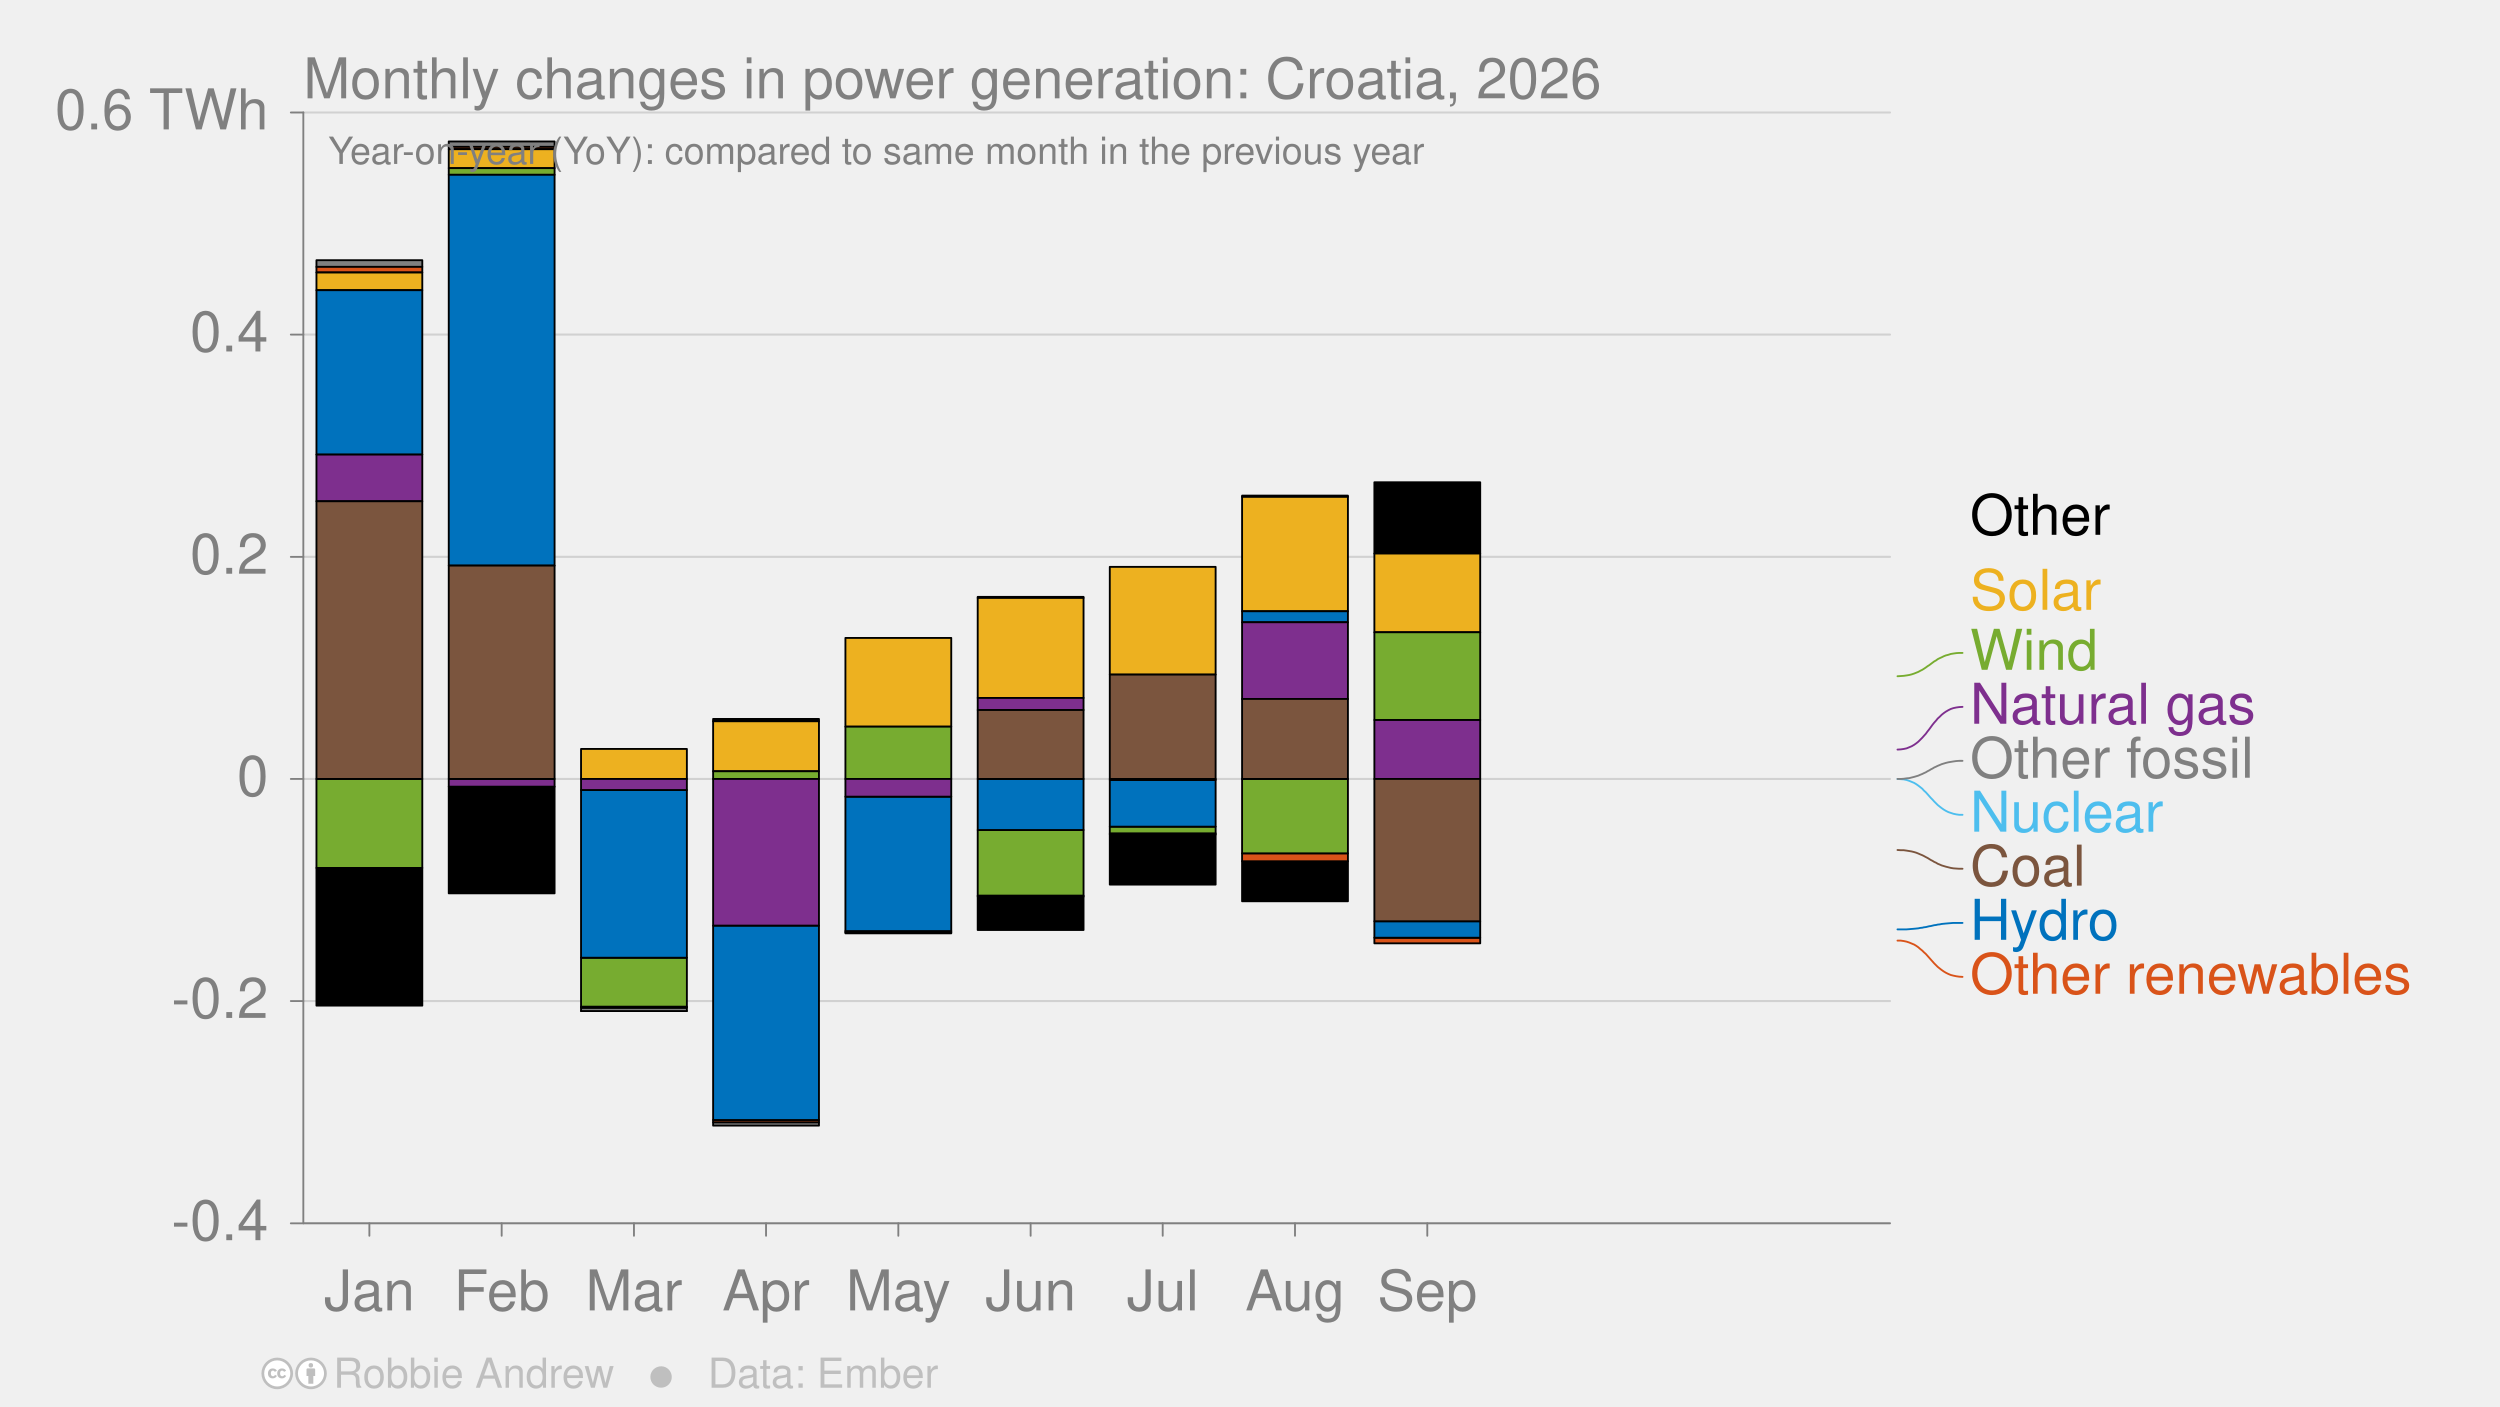
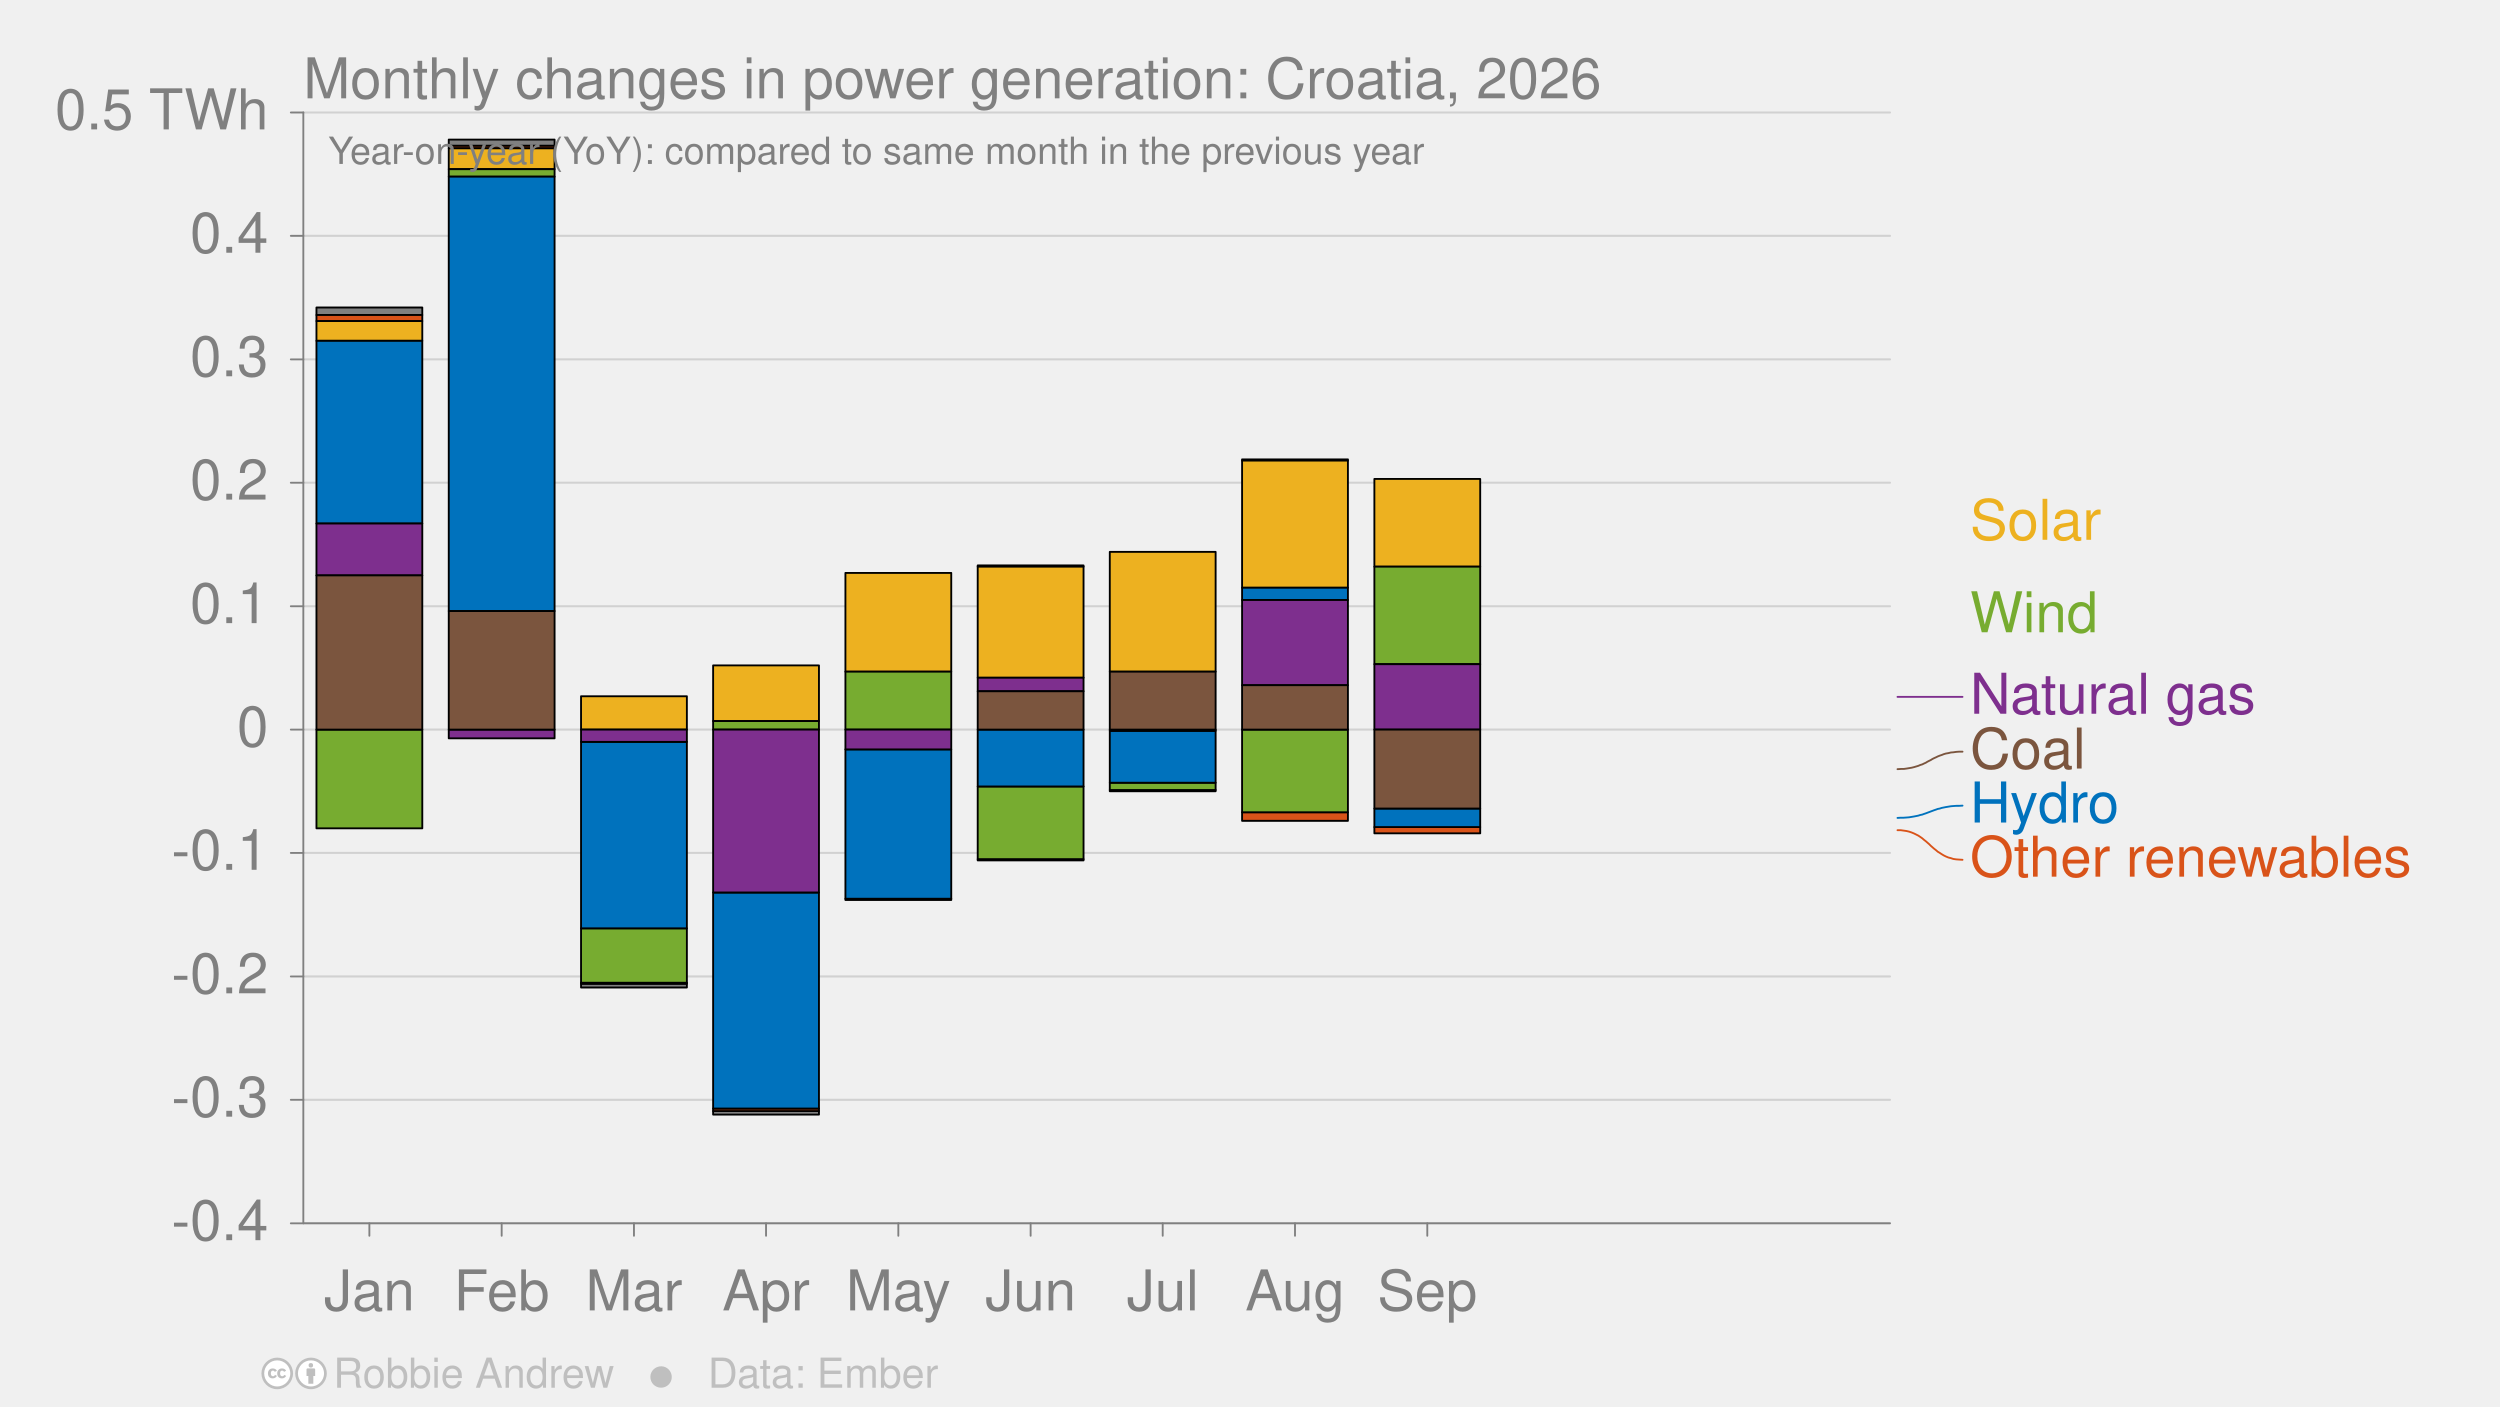
<svg xmlns="http://www.w3.org/2000/svg" xmlns:xlink="http://www.w3.org/1999/xlink" version="1.1" width="100%" height="100%" viewBox="0 0 1200.000 674.916">
  <style type="text/css">
  #main {font-family:Helvetica,Arial,sans-serif; font-size:27.00px;
         fill-opacity:1; fill:#000000; stroke:none; stroke-linejoin:round; stroke-linecap:round; stroke-width:1.00;}
  .marker {stroke-opacity:0;fill-opacity:0;}
  .marker:hover {stroke-opacity:0.5; fill-opacity:1;}
  .ticklabel {font-size:27.00px;fill:#808080;stroke:none;font-family:Helvetica}
  .ytl {text-anchor:end;}
  .dp1 {pointer-events:none;font-size:70%;text-anchor:middle;fill:#000000;}
  .dp2 {pointer-events:none;font-size:70%;text-anchor:middle;fill:#FFFFFF;}
  .numtip {pointer-events:none;}
  .cc {opacity:0.25;}
.dl_fe {background-color:#FDFFDF;display:flex;margin:auto;align-items:center}
.dl_fe_p {font-size:20px;text-align:center;margin:3px}
.dl_el {display:none;pointer-events:none;}
.cc:hover + .dl_el {display:block;}
text:hover + .dl_el {display:block;}
</style>
  <defs>
    <clipPath id="axis_clip">
      <rect x="145.8" y="54.2" width="761.2" height="532.8" />
    </clipPath>
    <path id="line_x" d="M 145.600,0 h 761.600" stroke="#262626" stroke-opacity="0.15" stroke-width="1.00" />
    <path id="tick_y" d="M 145.600,0 h -6.000" stroke="#808080" stroke-width="0.90" />
    <path id="tick_x" d="M 0,587.177 v 6.000" stroke="#808080" stroke-width="0.90" />
  </defs>
  <g id="main">
    <use xlink:href="#line_x" transform="translate(0,587.2)" />
-     <use xlink:href="#line_x" transform="translate(0,480.5)" />
-     <use xlink:href="#line_x" transform="translate(0,373.9)" />
-     <use xlink:href="#line_x" transform="translate(0,267.3)" />
-     <use xlink:href="#line_x" transform="translate(0,160.6)" />
+     <use xlink:href="#line_x" transform="translate(0,527.9)" />
+     <use xlink:href="#line_x" transform="translate(0,468.7)" />
+     <use xlink:href="#line_x" transform="translate(0,409.4)" />
+     <use xlink:href="#line_x" transform="translate(0,350.2)" />
+     <use xlink:href="#line_x" transform="translate(0,291.0)" />
+     <use xlink:href="#line_x" transform="translate(0,231.7)" />
+     <use xlink:href="#line_x" transform="translate(0,172.5)" />
+     <use xlink:href="#line_x" transform="translate(0,113.2)" />
    <use xlink:href="#line_x" transform="translate(0,54.0)" />
    <use xlink:href="#tick_y" transform="translate(0,587.2)" />
-     <use xlink:href="#tick_y" transform="translate(0,480.5)" />
-     <use xlink:href="#tick_y" transform="translate(0,373.9)" />
-     <use xlink:href="#tick_y" transform="translate(0,267.3)" />
-     <use xlink:href="#tick_y" transform="translate(0,160.6)" />
+     <use xlink:href="#tick_y" transform="translate(0,527.9)" />
+     <use xlink:href="#tick_y" transform="translate(0,468.7)" />
+     <use xlink:href="#tick_y" transform="translate(0,409.4)" />
+     <use xlink:href="#tick_y" transform="translate(0,350.2)" />
+     <use xlink:href="#tick_y" transform="translate(0,291.0)" />
+     <use xlink:href="#tick_y" transform="translate(0,231.7)" />
+     <use xlink:href="#tick_y" transform="translate(0,172.5)" />
+     <use xlink:href="#tick_y" transform="translate(0,113.2)" />
    <use xlink:href="#tick_y" transform="translate(0,54.0)" />
    <use xlink:href="#tick_x" transform="translate(177.3,0)" />
    <use xlink:href="#tick_x" transform="translate(240.8,0)" />
    <use xlink:href="#tick_x" transform="translate(304.3,0)" />
    <use xlink:href="#tick_x" transform="translate(367.7,0)" />
    <use xlink:href="#tick_x" transform="translate(431.2,0)" />
    <use xlink:href="#tick_x" transform="translate(494.7,0)" />
    <use xlink:href="#tick_x" transform="translate(558.1,0)" />
    <use xlink:href="#tick_x" transform="translate(621.6,0)" />
    <use xlink:href="#tick_x" transform="translate(685.1,0)" />
    <polyline points="145.6,53.993 145.6,587.177 907.2,587.177" stroke="#808080" stroke-width="0.90" fill="none" />
    <text class="ticklabel xtl" transform="translate(177.3,629.0)" text-anchor="middle">Jan</text>
    <text class="ticklabel xtl" transform="translate(240.8,629.0)" text-anchor="middle">Feb</text>
    <text class="ticklabel xtl" transform="translate(304.3,629.0)" text-anchor="middle">Mar</text>
    <text class="ticklabel xtl" transform="translate(367.7,629.0)" text-anchor="middle">Apr</text>
    <text class="ticklabel xtl" transform="translate(431.2,629.0)" text-anchor="middle">May</text>
    <text class="ticklabel xtl" transform="translate(494.7,629.0)" text-anchor="middle">Jun</text>
    <text class="ticklabel xtl" transform="translate(558.1,629.0)" text-anchor="middle">Jul</text>
    <text class="ticklabel xtl" transform="translate(621.6,629.0)" text-anchor="middle">Aug</text>
    <text class="ticklabel xtl" transform="translate(685.1,629.0)" text-anchor="middle">Sep</text>
    <text class="ticklabel ytl" transform="translate(128.8,595.3)">-0.4</text>
-     <text class="ticklabel ytl" transform="translate(128.8,488.6)">-0.2</text>
-     <text class="ticklabel ytl" transform="translate(128.8,382.0)">0</text>
-     <text class="ticklabel ytl" transform="translate(128.8,275.4)">0.2</text>
-     <text class="ticklabel ytl" transform="translate(128.8,168.7)">0.4</text>
-     <text class="ticklabel ytl" transform="translate(128.8,62.1)">0.6 TWh</text>
-     <g stroke="#000" stroke-width="0.90" fill="#000" clip-path="url(#axis_clip)">
-       <polygon class="pl" points="151.9,482.7 151.9,416.6 202.7,416.6 202.7,482.7 151.9,482.7" />
-       <polygon class="pl" points="215.4,428.8 215.4,377.6 266.2,377.6 266.2,428.8 215.4,428.8" />
-       <polygon class="pl" points="278.9,485.3 278.9,485.3 329.7,485.3 329.7,485.3 278.9,485.3" />
-       <polygon class="pl" points="342.3,345.1 342.3,346.2 393.1,346.2 393.1,345.1 342.3,345.1" />
-       <polygon class="pl" points="405.8,448.0 405.8,447.5 456.6,447.5 456.6,448.0 405.8,448.0" />
-       <polygon class="pl" points="469.3,446.4 469.3,430.4 520.1,430.4 520.1,446.4 469.3,446.4" />
-       <polygon class="pl" points="532.7,424.6 532.7,400.6 583.5,400.6 583.5,424.6 532.7,424.6" />
-       <polygon class="pl" points="596.2,432.6 596.2,413.4 647.0,413.4 647.0,432.6 596.2,432.6" />
-       <polygon class="pl" points="659.7,231.5 659.7,265.7 710.5,265.7 710.5,231.5 659.7,231.5" />
-     </g>
+     <text class="ticklabel ytl" transform="translate(128.8,536.0)">-0.3</text>
+     <text class="ticklabel ytl" transform="translate(128.8,476.8)">-0.2</text>
+     <text class="ticklabel ytl" transform="translate(128.8,417.5)">-0.1</text>
+     <text class="ticklabel ytl" transform="translate(128.8,358.3)">0</text>
+     <text class="ticklabel ytl" transform="translate(128.8,299.1)">0.1</text>
+     <text class="ticklabel ytl" transform="translate(128.8,239.8)">0.2</text>
+     <text class="ticklabel ytl" transform="translate(128.8,180.6)">0.3</text>
+     <text class="ticklabel ytl" transform="translate(128.8,121.3)">0.4</text>
+     <text class="ticklabel ytl" transform="translate(128.8,62.1)">0.5 TWh</text>
    <g stroke="#000" stroke-width="0.90" fill="#808080" clip-path="url(#axis_clip)">
-       <polygon class="pl" points="151.9,124.9 151.9,128.1 202.7,128.1 202.7,124.9 151.9,124.9" />
-       <polygon class="pl" points="215.4,67.9 215.4,70.5 266.2,70.5 266.2,67.9 215.4,67.9" />
-       <polygon class="pl" points="278.9,485.3 278.9,483.7 329.7,483.7 329.7,485.3 278.9,485.3" />
-       <polygon class="pl" points="342.3,540.3 342.3,538.7 393.1,538.7 393.1,540.3 342.3,540.3" />
-       <polygon class="pl" points="469.3,430.4 469.3,429.9 520.1,429.9 520.1,430.4 469.3,430.4" />
-       <polygon class="pl" points="532.7,400.6 532.7,400.0 583.5,400.0 583.5,400.6 532.7,400.6" />
-       <polygon class="pl" points="596.2,237.9 596.2,238.5 647.0,238.5 647.0,237.9 596.2,237.9" />
+       <polygon class="pl" points="151.9,147.6 151.9,151.2 202.7,151.2 202.7,147.6 151.9,147.6" />
+       <polygon class="pl" points="215.4,67.0 215.4,70.0 266.2,70.0 266.2,67.0 215.4,67.0" />
+       <polygon class="pl" points="278.9,474.0 278.9,472.2 329.7,472.2 329.7,474.0 278.9,474.0" />
+       <polygon class="pl" points="342.3,535.0 342.3,533.3 393.1,533.3 393.1,535.0 342.3,535.0" />
+       <polygon class="pl" points="469.3,413.0 469.3,412.4 520.1,412.4 520.1,413.0 469.3,413.0" />
+       <polygon class="pl" points="532.7,379.8 532.7,379.2 583.5,379.2 583.5,379.8 532.7,379.8" />
+       <polygon class="pl" points="596.2,220.5 596.2,221.1 647.0,221.1 647.0,220.5 596.2,220.5" />
    </g>
    <g stroke="#000" stroke-width="0.90" fill="#4DBEEE" clip-path="url(#axis_clip)">
</g>
    <g stroke="#000" stroke-width="0.90" fill="#D95319" clip-path="url(#axis_clip)">
-       <polygon class="pl" points="151.9,128.1 151.9,130.8 202.7,130.8 202.7,128.1 151.9,128.1" />
-       <polygon class="pl" points="215.4,70.5 215.4,71.6 266.2,71.6 266.2,70.5 215.4,70.5" />
-       <polygon class="pl" points="278.9,483.7 278.9,483.2 329.7,483.2 329.7,483.7 278.9,483.7" />
-       <polygon class="pl" points="342.3,538.7 342.3,537.6 393.1,537.6 393.1,538.7 342.3,538.7" />
-       <polygon class="pl" points="405.8,447.5 405.8,446.9 456.6,446.9 456.6,447.5 405.8,447.5" />
-       <polygon class="pl" points="469.3,286.5 469.3,287.0 520.1,287.0 520.1,286.5 469.3,286.5" />
-       <polygon class="pl" points="596.2,413.4 596.2,409.6 647.0,409.6 647.0,413.4 596.2,413.4" />
-       <polygon class="pl" points="659.7,452.8 659.7,450.1 710.5,450.1 710.5,452.8 659.7,452.8" />
+       <polygon class="pl" points="151.9,151.2 151.9,154.1 202.7,154.1 202.7,151.2 151.9,151.2" />
+       <polygon class="pl" points="215.4,70.0 215.4,71.2 266.2,71.2 266.2,70.0 215.4,70.0" />
+       <polygon class="pl" points="278.9,472.2 278.9,471.7 329.7,471.7 329.7,472.2 278.9,472.2" />
+       <polygon class="pl" points="342.3,533.3 342.3,532.1 393.1,532.1 393.1,533.3 342.3,533.3" />
+       <polygon class="pl" points="405.8,432.0 405.8,431.4 456.6,431.4 456.6,432.0 405.8,432.0" />
+       <polygon class="pl" points="469.3,271.4 469.3,272.0 520.1,272.0 520.1,271.4 469.3,271.4" />
+       <polygon class="pl" points="596.2,394.0 596.2,389.9 647.0,389.9 647.0,394.0 596.2,394.0" />
+       <polygon class="pl" points="659.7,400.0 659.7,397.0 710.5,397.0 710.5,400.0 659.7,400.0" />
    </g>
    <g stroke="#000" stroke-width="0.90" fill="#EDB120" clip-path="url(#axis_clip)">
-       <polygon class="pl" points="151.9,130.8 151.9,139.3 202.7,139.3 202.7,130.8 151.9,130.8" />
-       <polygon class="pl" points="215.4,71.6 215.4,80.7 266.2,80.7 266.2,71.6 215.4,71.6" />
-       <polygon class="pl" points="278.9,359.5 278.9,373.9 329.7,373.9 329.7,359.5 278.9,359.5" />
-       <polygon class="pl" points="342.3,346.2 342.3,370.2 393.1,370.2 393.1,346.2 342.3,346.2" />
-       <polygon class="pl" points="405.8,306.2 405.8,348.8 456.6,348.8 456.6,306.2 405.8,306.2" />
-       <polygon class="pl" points="469.3,287.0 469.3,335.0 520.1,335.0 520.1,287.0 469.3,287.0" />
-       <polygon class="pl" points="532.7,272.1 532.7,323.8 583.5,323.8 583.5,272.1 532.7,272.1" />
-       <polygon class="pl" points="596.2,238.5 596.2,293.4 647.0,293.4 647.0,238.5 596.2,238.5" />
-       <polygon class="pl" points="659.7,265.7 659.7,303.5 710.5,303.5 710.5,265.7 659.7,265.7" />
+       <polygon class="pl" points="151.9,154.1 151.9,163.6 202.7,163.6 202.7,154.1 151.9,154.1" />
+       <polygon class="pl" points="215.4,71.2 215.4,81.2 266.2,81.2 266.2,71.2 215.4,71.2" />
+       <polygon class="pl" points="278.9,334.2 278.9,350.2 329.7,350.2 329.7,334.2 278.9,334.2" />
+       <polygon class="pl" points="342.3,319.4 342.3,346.1 393.1,346.1 393.1,319.4 342.3,319.4" />
+       <polygon class="pl" points="405.8,275.0 405.8,322.4 456.6,322.4 456.6,275.0 405.8,275.0" />
+       <polygon class="pl" points="469.3,272.0 469.3,325.3 520.1,325.3 520.1,272.0 469.3,272.0" />
+       <polygon class="pl" points="532.7,264.9 532.7,322.4 583.5,322.4 583.5,264.9 532.7,264.9" />
+       <polygon class="pl" points="596.2,221.1 596.2,282.1 647.0,282.1 647.0,221.1 596.2,221.1" />
+       <polygon class="pl" points="659.7,229.9 659.7,272.0 710.5,272.0 710.5,229.9 659.7,229.9" />
    </g>
    <g stroke="#000" stroke-width="0.90" fill="#77AC30" clip-path="url(#axis_clip)">
-       <polygon class="pl" points="151.9,416.6 151.9,373.9 202.7,373.9 202.7,416.6 151.9,416.6" />
-       <polygon class="pl" points="215.4,80.7 215.4,83.9 266.2,83.9 266.2,80.7 215.4,80.7" />
-       <polygon class="pl" points="278.9,483.2 278.9,459.7 329.7,459.7 329.7,483.2 278.9,483.2" />
-       <polygon class="pl" points="342.3,370.2 342.3,373.9 393.1,373.9 393.1,370.2 342.3,370.2" />
-       <polygon class="pl" points="405.8,348.8 405.8,373.9 456.6,373.9 456.6,348.8 405.8,348.8" />
-       <polygon class="pl" points="469.3,429.9 469.3,398.4 520.1,398.4 520.1,429.9 469.3,429.9" />
-       <polygon class="pl" points="532.7,400.0 532.7,396.8 583.5,396.8 583.5,400.0 532.7,400.0" />
-       <polygon class="pl" points="596.2,409.6 596.2,373.9 647.0,373.9 647.0,409.6 596.2,409.6" />
-       <polygon class="pl" points="659.7,303.5 659.7,345.6 710.5,345.6 710.5,303.5 659.7,303.5" />
+       <polygon class="pl" points="151.9,397.6 151.9,350.2 202.7,350.2 202.7,397.6 151.9,397.6" />
+       <polygon class="pl" points="215.4,81.2 215.4,84.8 266.2,84.8 266.2,81.2 215.4,81.2" />
+       <polygon class="pl" points="278.9,471.7 278.9,445.6 329.7,445.6 329.7,471.7 278.9,471.7" />
+       <polygon class="pl" points="342.3,346.1 342.3,350.2 393.1,350.2 393.1,346.1 342.3,346.1" />
+       <polygon class="pl" points="405.8,322.4 405.8,350.2 456.6,350.2 456.6,322.4 405.8,322.4" />
+       <polygon class="pl" points="469.3,412.4 469.3,377.5 520.1,377.5 520.1,412.4 469.3,412.4" />
+       <polygon class="pl" points="532.7,379.2 532.7,375.7 583.5,375.7 583.5,379.2 532.7,379.2" />
+       <polygon class="pl" points="596.2,389.9 596.2,350.2 647.0,350.2 647.0,389.9 596.2,389.9" />
+       <polygon class="pl" points="659.7,272.0 659.7,318.8 710.5,318.8 710.5,272.0 659.7,272.0" />
    </g>
    <g stroke="#000" stroke-width="0.90" fill="#0072BD" clip-path="url(#axis_clip)">
-       <polygon class="pl" points="151.9,139.3 151.9,218.2 202.7,218.2 202.7,139.3 151.9,139.3" />
-       <polygon class="pl" points="215.4,83.9 215.4,271.5 266.2,271.5 266.2,83.9 215.4,83.9" />
-       <polygon class="pl" points="278.9,459.7 278.9,379.2 329.7,379.2 329.7,459.7 278.9,459.7" />
-       <polygon class="pl" points="342.3,537.6 342.3,444.3 393.1,444.3 393.1,537.6 342.3,537.6" />
-       <polygon class="pl" points="405.8,446.9 405.8,382.4 456.6,382.4 456.6,446.9 405.8,446.9" />
-       <polygon class="pl" points="469.3,398.4 469.3,373.9 520.1,373.9 520.1,398.4 469.3,398.4" />
-       <polygon class="pl" points="532.7,396.8 532.7,374.4 583.5,374.4 583.5,396.8 532.7,396.8" />
-       <polygon class="pl" points="596.2,293.4 596.2,298.7 647.0,298.7 647.0,293.4 596.2,293.4" />
-       <polygon class="pl" points="659.7,450.1 659.7,442.2 710.5,442.2 710.5,450.1 659.7,450.1" />
+       <polygon class="pl" points="151.9,163.6 151.9,251.3 202.7,251.3 202.7,163.6 151.9,163.6" />
+       <polygon class="pl" points="215.4,84.8 215.4,293.3 266.2,293.3 266.2,84.8 215.4,84.8" />
+       <polygon class="pl" points="278.9,445.6 278.9,356.1 329.7,356.1 329.7,445.6 278.9,445.6" />
+       <polygon class="pl" points="342.3,532.1 342.3,428.4 393.1,428.4 393.1,532.1 342.3,532.1" />
+       <polygon class="pl" points="405.8,431.4 405.8,359.7 456.6,359.7 456.6,431.4 405.8,431.4" />
+       <polygon class="pl" points="469.3,377.5 469.3,350.2 520.1,350.2 520.1,377.5 469.3,377.5" />
+       <polygon class="pl" points="532.7,375.7 532.7,350.8 583.5,350.8 583.5,375.7 532.7,375.7" />
+       <polygon class="pl" points="596.2,282.1 596.2,288.0 647.0,288.0 647.0,282.1 596.2,282.1" />
+       <polygon class="pl" points="659.7,397.0 659.7,388.1 710.5,388.1 710.5,397.0 659.7,397.0" />
    </g>
    <g stroke="#000" stroke-width="0.90" fill="#7E2F8E" clip-path="url(#axis_clip)">
-       <polygon class="pl" points="151.9,218.2 151.9,240.6 202.7,240.6 202.7,218.2 151.9,218.2" />
-       <polygon class="pl" points="215.4,377.6 215.4,373.9 266.2,373.9 266.2,377.6 215.4,377.6" />
-       <polygon class="pl" points="278.9,379.2 278.9,373.9 329.7,373.9 329.7,379.2 278.9,379.2" />
-       <polygon class="pl" points="342.3,444.3 342.3,373.9 393.1,373.9 393.1,444.3 342.3,444.3" />
-       <polygon class="pl" points="405.8,382.4 405.8,373.9 456.6,373.9 456.6,382.4 405.8,382.4" />
-       <polygon class="pl" points="469.3,335.0 469.3,340.8 520.1,340.8 520.1,335.0 469.3,335.0" />
-       <polygon class="pl" points="532.7,374.4 532.7,373.9 583.5,373.9 583.5,374.4 532.7,374.4" />
-       <polygon class="pl" points="596.2,298.7 596.2,335.5 647.0,335.5 647.0,298.7 596.2,298.7" />
-       <polygon class="pl" points="659.7,345.6 659.7,373.9 710.5,373.9 710.5,345.6 659.7,345.6" />
+       <polygon class="pl" points="151.9,251.3 151.9,276.2 202.7,276.2 202.7,251.3 151.9,251.3" />
+       <polygon class="pl" points="215.4,354.4 215.4,350.2 266.2,350.2 266.2,354.4 215.4,354.4" />
+       <polygon class="pl" points="278.9,356.1 278.9,350.2 329.7,350.2 329.7,356.1 278.9,356.1" />
+       <polygon class="pl" points="342.3,428.4 342.3,350.2 393.1,350.2 393.1,428.4 342.3,428.4" />
+       <polygon class="pl" points="405.8,359.7 405.8,350.2 456.6,350.2 456.6,359.7 405.8,359.7" />
+       <polygon class="pl" points="469.3,325.3 469.3,331.8 520.1,331.8 520.1,325.3 469.3,325.3" />
+       <polygon class="pl" points="532.7,350.8 532.7,350.2 583.5,350.2 583.5,350.8 532.7,350.8" />
+       <polygon class="pl" points="596.2,288.0 596.2,328.9 647.0,328.9 647.0,288.0 596.2,288.0" />
+       <polygon class="pl" points="659.7,318.8 659.7,350.2 710.5,350.2 710.5,318.8 659.7,318.8" />
    </g>
    <g stroke="#000" stroke-width="0.90" fill="#7B553E" clip-path="url(#axis_clip)">
-       <polygon class="pl" points="151.9,240.6 151.9,373.9 202.7,373.9 202.7,240.6 151.9,240.6" />
-       <polygon class="pl" points="215.4,271.5 215.4,373.9 266.2,373.9 266.2,271.5 215.4,271.5" />
-       <polygon class="pl" points="469.3,340.8 469.3,373.9 520.1,373.9 520.1,340.8 469.3,340.8" />
-       <polygon class="pl" points="532.7,323.8 532.7,373.9 583.5,373.9 583.5,323.8 532.7,323.8" />
-       <polygon class="pl" points="596.2,335.5 596.2,373.9 647.0,373.9 647.0,335.5 596.2,335.5" />
-       <polygon class="pl" points="659.7,442.2 659.7,373.9 710.5,373.9 710.5,442.2 659.7,442.2" />
+       <polygon class="pl" points="151.9,276.2 151.9,350.2 202.7,350.2 202.7,276.2 151.9,276.2" />
+       <polygon class="pl" points="215.4,293.3 215.4,350.2 266.2,350.2 266.2,293.3 215.4,293.3" />
+       <polygon class="pl" points="469.3,331.8 469.3,350.2 520.1,350.2 520.1,331.8 469.3,331.8" />
+       <polygon class="pl" points="532.7,322.4 532.7,350.2 583.5,350.2 583.5,322.4 532.7,322.4" />
+       <polygon class="pl" points="596.2,328.9 596.2,350.2 647.0,350.2 647.0,328.9 596.2,328.9" />
+       <polygon class="pl" points="659.7,388.1 659.7,350.2 710.5,350.2 710.5,388.1 659.7,388.1" />
    </g>
-     <text transform="translate(945.6,417.0)" dy="8.1" font-size="27.00" fill="#7B553E" stroke="none">Coal</text>
-     <text transform="translate(945.6,339.3)" dy="8.1" font-size="27.00" fill="#7E2F8E" stroke="none">Natural gas</text>
-     <text transform="translate(945.6,443.0)" dy="8.1" font-size="27.00" fill="#0072BD" stroke="none">Hydro</text>
-     <text transform="translate(945.6,313.4)" dy="8.1" font-size="27.00" fill="#77AC30" stroke="none">Wind</text>
-     <text transform="translate(945.6,284.6)" dy="8.1" font-size="27.00" fill="#EDB120" stroke="none">Solar</text>
-     <text transform="translate(945.6,468.9)" dy="8.1" font-size="27.00" fill="#D95319" stroke="none">Other renewables</text>
-     <text transform="translate(945.6,391.1)" dy="8.1" font-size="27.00" fill="#4DBEEE" stroke="none">Nuclear</text>
-     <text transform="translate(945.6,365.2)" dy="8.1" font-size="27.00" fill="#808080" stroke="none">Other fossil</text>
-     <text transform="translate(945.6,248.6)" dy="8.1" font-size="27.00" fill="#000" stroke="none">Other</text>
-     <polyline class="pl" points="910.8,408.0 912.4,408.1 913.8,408.1 915.2,408.3 916.4,408.5 917.6,408.7 918.8,409.0 919.8,409.3 920.8,409.7 921.7,410.1 922.7,410.5 923.5,410.9 924.4,411.4 925.2,411.8 926.0,412.3 926.8,412.8 927.6,413.2 928.4,413.7 929.3,414.1 930.1,414.6 931.1,415.0 932.0,415.4 933.0,415.7 934.0,416.0 935.2,416.3 936.4,416.6 937.6,416.8 939.0,416.9 940.4,417.0 942.0,417.0" stroke="#7B553E" stroke-width="0.90" stroke-opacity="1.00" fill="none" />
-     <polyline class="pl" points="910.8,359.8 912.4,359.7 913.8,359.5 915.2,359.2 916.4,358.7 917.6,358.2 918.8,357.5 919.8,356.8 920.8,356.0 921.7,355.1 922.7,354.1 923.5,353.2 924.4,352.2 925.2,351.1 926.0,350.1 926.8,349.0 927.6,347.9 928.4,346.9 929.3,345.9 930.1,344.9 931.1,344.0 932.0,343.1 933.0,342.3 934.0,341.6 935.2,340.9 936.4,340.3 937.6,339.9 939.0,339.6 940.4,339.4 942.0,339.3" stroke="#7E2F8E" stroke-width="0.90" stroke-opacity="1.00" fill="none" />
-     <polyline class="pl" points="910.8,446.1 912.4,446.1 913.8,446.1 915.2,446.1 916.4,446.0 917.6,445.9 918.8,445.8 919.8,445.7 920.8,445.6 921.7,445.4 922.7,445.3 923.5,445.1 924.4,445.0 925.2,444.8 926.0,444.6 926.8,444.5 927.6,444.3 928.4,444.1 929.3,444.0 930.1,443.8 931.1,443.7 932.0,443.5 933.0,443.4 934.0,443.3 935.2,443.2 936.4,443.1 937.6,443.0 939.0,443.0 940.4,443.0 942.0,443.0" stroke="#0072BD" stroke-width="0.90" stroke-opacity="1.00" fill="none" />
-     <polyline class="pl" points="910.8,324.6 912.4,324.5 913.8,324.4 915.2,324.2 916.4,324.0 917.6,323.7 918.8,323.3 919.8,322.9 920.8,322.5 921.7,322.0 922.7,321.5 923.5,321.0 924.4,320.4 925.2,319.8 926.0,319.3 926.8,318.7 927.6,318.1 928.4,317.5 929.3,317.0 930.1,316.4 931.1,315.9 932.0,315.5 933.0,315.0 934.0,314.6 935.2,314.3 936.4,313.9 937.6,313.7 939.0,313.5 940.4,313.4 942.0,313.4" stroke="#77AC30" stroke-width="0.90" stroke-opacity="1.00" fill="none" />
-     <polyline class="pl" points="910.8,451.5 912.4,451.5 913.8,451.7 915.2,452.0 916.4,452.4 917.6,452.9 918.8,453.4 919.8,454.0 920.8,454.7 921.7,455.5 922.7,456.3 923.5,457.1 924.4,457.9 925.2,458.8 926.0,459.7 926.8,460.6 927.6,461.5 928.4,462.4 929.3,463.3 930.1,464.1 931.1,464.9 932.0,465.6 933.0,466.3 934.0,466.9 935.2,467.5 936.4,468.0 937.6,468.3 939.0,468.6 940.4,468.8 942.0,468.9" stroke="#D95319" stroke-width="0.90" stroke-opacity="1.00" fill="none" />
-     <polyline class="pl" points="910.8,373.9 912.4,374.0 913.8,374.1 915.2,374.4 916.4,374.8 917.6,375.3 918.8,375.8 919.8,376.4 920.8,377.1 921.7,377.8 922.7,378.6 923.5,379.5 924.4,380.3 925.2,381.2 926.0,382.1 926.8,383.0 927.6,383.8 928.4,384.7 929.3,385.6 930.1,386.4 931.1,387.2 932.0,387.9 933.0,388.6 934.0,389.2 935.2,389.8 936.4,390.2 937.6,390.6 939.0,390.9 940.4,391.1 942.0,391.1" stroke="#4DBEEE" stroke-width="0.90" stroke-opacity="1.00" fill="none" />
-     <polyline class="pl" points="910.8,373.9 912.4,373.9 913.8,373.8 915.2,373.6 916.4,373.5 917.6,373.2 918.8,372.9 919.8,372.6 920.8,372.3 921.7,371.9 922.7,371.5 923.5,371.1 924.4,370.7 925.2,370.2 926.0,369.8 926.8,369.3 927.6,368.9 928.4,368.4 929.3,368.0 930.1,367.6 931.1,367.2 932.0,366.8 933.0,366.5 934.0,366.2 935.2,365.9 936.4,365.7 937.6,365.5 939.0,365.3 940.4,365.2 942.0,365.2" stroke="#808080" stroke-width="0.90" stroke-opacity="1.00" fill="none" />
+     <text transform="translate(945.6,360.8)" dy="8.1" font-size="27.00" fill="#7B553E" stroke="none">Coal</text>
+     <text transform="translate(945.6,334.5)" dy="8.1" font-size="27.00" fill="#7E2F8E" stroke="none">Natural gas</text>
+     <text transform="translate(945.6,386.7)" dy="8.1" font-size="27.00" fill="#0072BD" stroke="none">Hydro</text>
+     <text transform="translate(945.6,295.4)" dy="8.1" font-size="27.00" fill="#77AC30" stroke="none">Wind</text>
+     <text transform="translate(945.6,251.0)" dy="8.1" font-size="27.00" fill="#EDB120" stroke="none">Solar</text>
+     <text transform="translate(945.6,412.7)" dy="8.1" font-size="27.00" fill="#D95319" stroke="none">Other renewables</text>
+     <polyline class="pl" points="910.8,369.2 912.4,369.1 913.8,369.1 915.2,368.9 916.4,368.7 917.6,368.5 918.8,368.2 919.8,367.9 920.8,367.6 921.7,367.2 922.7,366.9 923.5,366.5 924.4,366.1 925.2,365.6 926.0,365.2 926.8,364.8 927.6,364.3 928.4,363.9 929.3,363.5 930.1,363.1 931.1,362.7 932.0,362.4 933.0,362.0 934.0,361.7 935.2,361.5 936.4,361.2 937.6,361.1 939.0,360.9 940.4,360.8 942.0,360.8" stroke="#7B553E" stroke-width="0.90" stroke-opacity="1.00" fill="none" />
+     <polyline class="pl" points="910.8,334.5 912.4,334.5 913.8,334.5 915.2,334.5 916.4,334.5 917.6,334.5 918.8,334.5 919.8,334.5 920.8,334.5 921.7,334.5 922.7,334.5 923.5,334.5 924.4,334.5 925.2,334.5 926.0,334.5 926.8,334.5 927.6,334.5 928.4,334.5 929.3,334.5 930.1,334.5 931.1,334.5 932.0,334.5 933.0,334.5 934.0,334.5 935.2,334.5 936.4,334.5 937.6,334.5 939.0,334.5 940.4,334.5 942.0,334.5" stroke="#7E2F8E" stroke-width="0.90" stroke-opacity="1.00" fill="none" />
+     <polyline class="pl" points="910.8,392.6 912.4,392.5 913.8,392.5 915.2,392.4 916.4,392.3 917.6,392.1 918.8,391.9 919.8,391.7 920.8,391.5 921.7,391.2 922.7,391.0 923.5,390.7 924.4,390.4 925.2,390.1 926.0,389.8 926.8,389.5 927.6,389.2 928.4,388.9 929.3,388.6 930.1,388.3 931.1,388.1 932.0,387.8 933.0,387.6 934.0,387.4 935.2,387.2 936.4,387.0 937.6,386.9 939.0,386.8 940.4,386.8 942.0,386.7" stroke="#0072BD" stroke-width="0.90" stroke-opacity="1.00" fill="none" />
+     <polyline class="pl" points="910.8,398.5 912.4,398.5 913.8,398.7 915.2,398.9 916.4,399.2 917.6,399.6 918.8,400.1 919.8,400.6 920.8,401.1 921.7,401.7 922.7,402.4 923.5,403.1 924.4,403.8 925.2,404.5 926.0,405.2 926.8,406.0 927.6,406.7 928.4,407.4 929.3,408.1 930.1,408.8 931.1,409.4 932.0,410.0 933.0,410.6 934.0,411.1 935.2,411.6 936.4,411.9 937.6,412.3 939.0,412.5 940.4,412.6 942.0,412.7" stroke="#D95319" stroke-width="0.90" stroke-opacity="1.00" fill="none" />
    <text transform="translate(145.6,47.2)" dy="0.0" font-size="27.00" fill="#808080" stroke="none">Monthly changes in power generation: Croatia, 2026</text>
    <text transform="translate(157.6,60.7)" dy="18.0" font-size="18.00" fill="#808080" stroke="none">Year-on-year (YoY): compared to same month in the previous year</text>
    <text transform="translate(160.0,666.1)" font-size="19.80" font-family="Helvetica" fill="#BFBFBF" stroke="none" xml:space="preserve">Robbie Andrew   ●   Data: Ember</text>
    <g>
      <rect x="123.0" y="651.4" width="34" height="17" fill="#FFF" stroke="none" opacity="0.01" />
      <g transform="translate(124.0,652.4) scale(0.24)">
        <g>
          <circle fill="#FFF" cx="37.79" cy="28.5" r="28.84" />
          <circle fill="none" cx="37.79" cy="28.5" r="28.84" stroke="#BFBFBF" stroke-width="5.5" />
          <path fill="#BFBFBF" d="M37.16,23.19 l-4.29,2.23c-0.458-0.951-1.02-1.62-1.69-2c-0.667-0.38-1.29-0.571-1.86-0.571c-2.86,0-4.29,1.89-4.29,5.66 c0,1.71,0.36,3.08,1.09,4.11c0.724,1.03,1.79,1.54,3.2,1.54c1.87,0,3.18-0.915,3.94-2.74l3.94,2 c-0.838,1.56-2,2.79-3.49,3.69c-1.48,0.896-3.12,1.34-4.91,1.34c-2.86,0-5.16-0.875-6.92-2.63 c-1.75-1.75-2.63-4.19-2.63-7.31c0-3.05,0.886-5.47,2.66-7.26c1.77-1.79,4.01-2.69,6.72-2.69 C32.6,18.56,35.44,20.1,37.16,23.19z               M55.61,23.19l-4.23,2.23c-0.457-0.951-1.02-1.62-1.69-2 c-0.668-0.38-1.31-0.571-1.91-0.571c-2.86,0-4.29,1.89-4.29,5.66c0,1.71,0.363,3.08,1.09,4.11 c0.723,1.03,1.79,1.54,3.2,1.54c1.87,0,3.18-0.915,3.94-2.74l4,2c-0.875,1.56-2.06,2.79-3.54,3.69 c-1.49,0.9-3.11,1.34-4.86,1.34c-2.9,0-5.21-0.875-6.94-2.63c-1.74-1.75-2.6-4.19-2.6-7.31 c0-3.05,0.885-5.47,2.66-7.26c1.77-1.79,4.01-2.69,6.71-2.69C51.12,18.56,53.944,20.1,55.61,23.19z" />
        </g>
      </g>
      <g transform="translate(140.2,652.4) scale(0.24)">
        <g>
          <circle fill="#FFF" cx="37.79" cy="28.5" r="28.84" />
          <circle fill="none" cx="37.79" cy="28.5" r="28.84" stroke="#BFBFBF" stroke-width="5.5" />
          <path fill="#BFBFBF" d="M46.129,20.557v13.085h-3.656v15.542h-9.944V33.643h-3.656V20.557 c0-0.572,0.2-1.057,0.599-1.457c0.401-0.399,0.887-0.6,1.457-0.6h13.144c0.533,0,1.01,0.2,1.428,0.6 C45.918,19.5,46.129,19.986,46.129,20.557z               M33.042,12.329c0-3.008,1.485-4.514,4.458-4.514s4.457,1.504,4.457,4.514 c0,2.971-1.486,4.457-4.457,4.457S33.042,15.3,33.042,12.329z" />
        </g>
      </g>
    </g>
  </g>
</svg>
